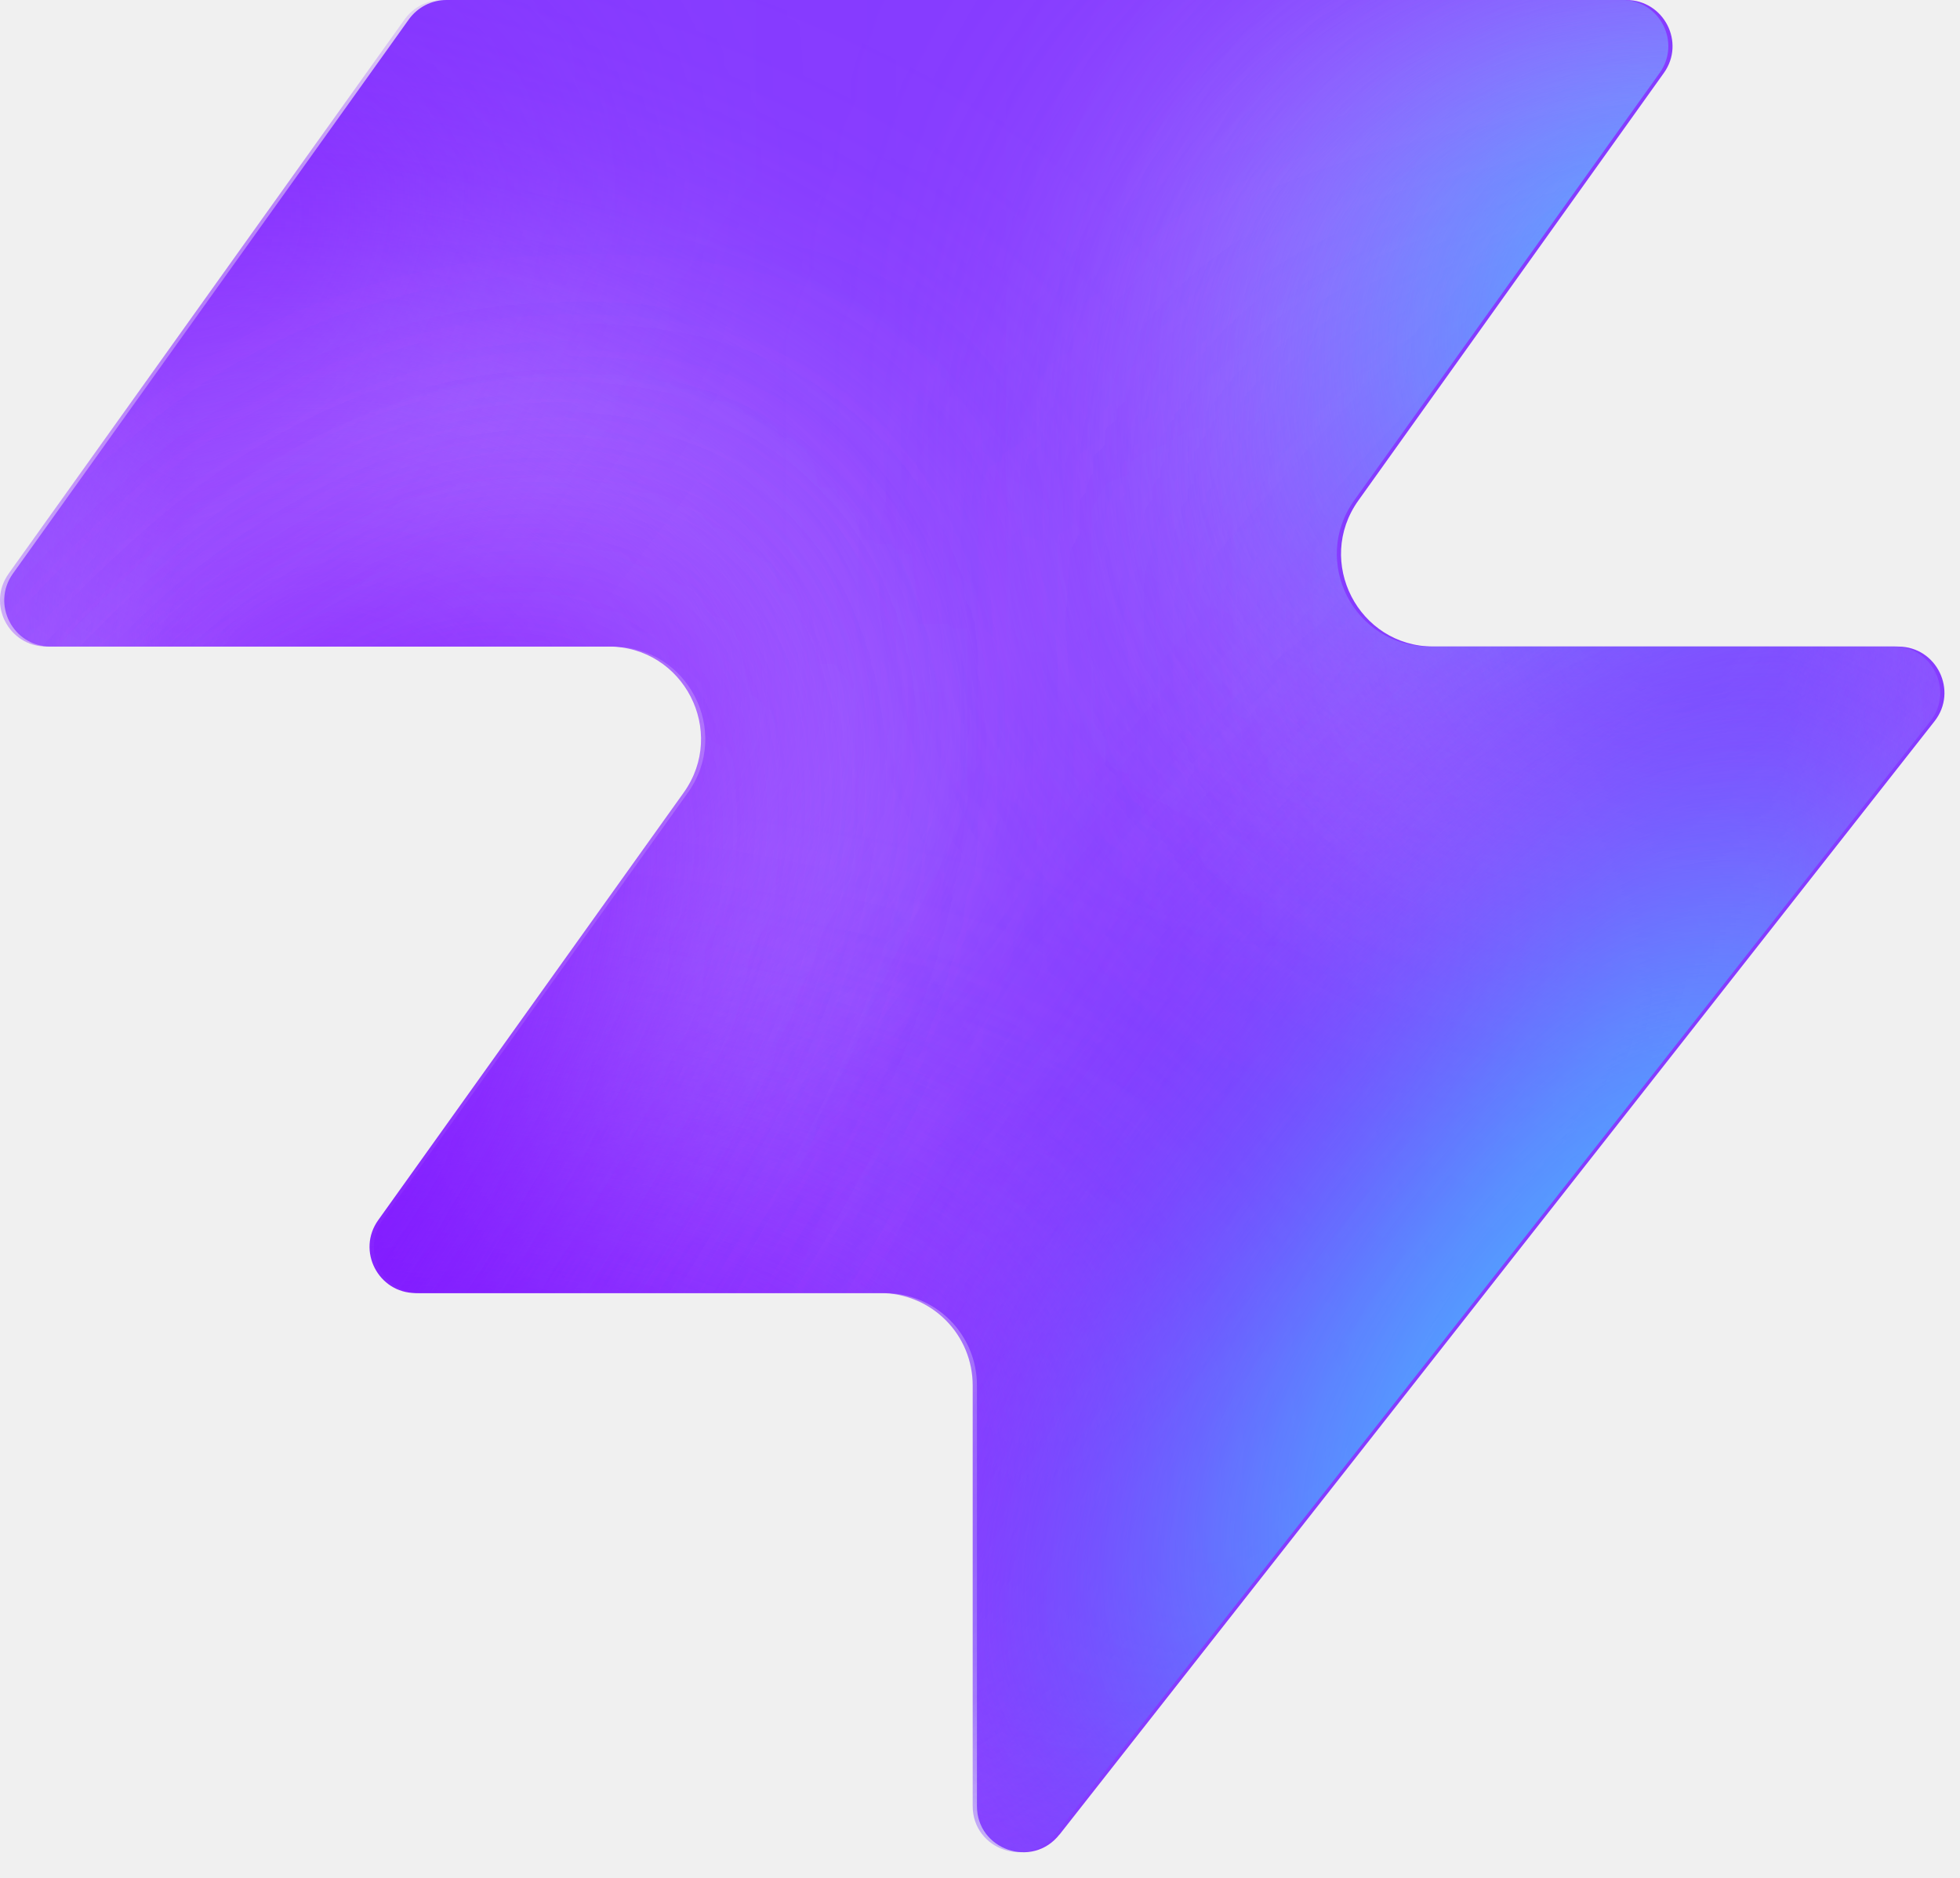
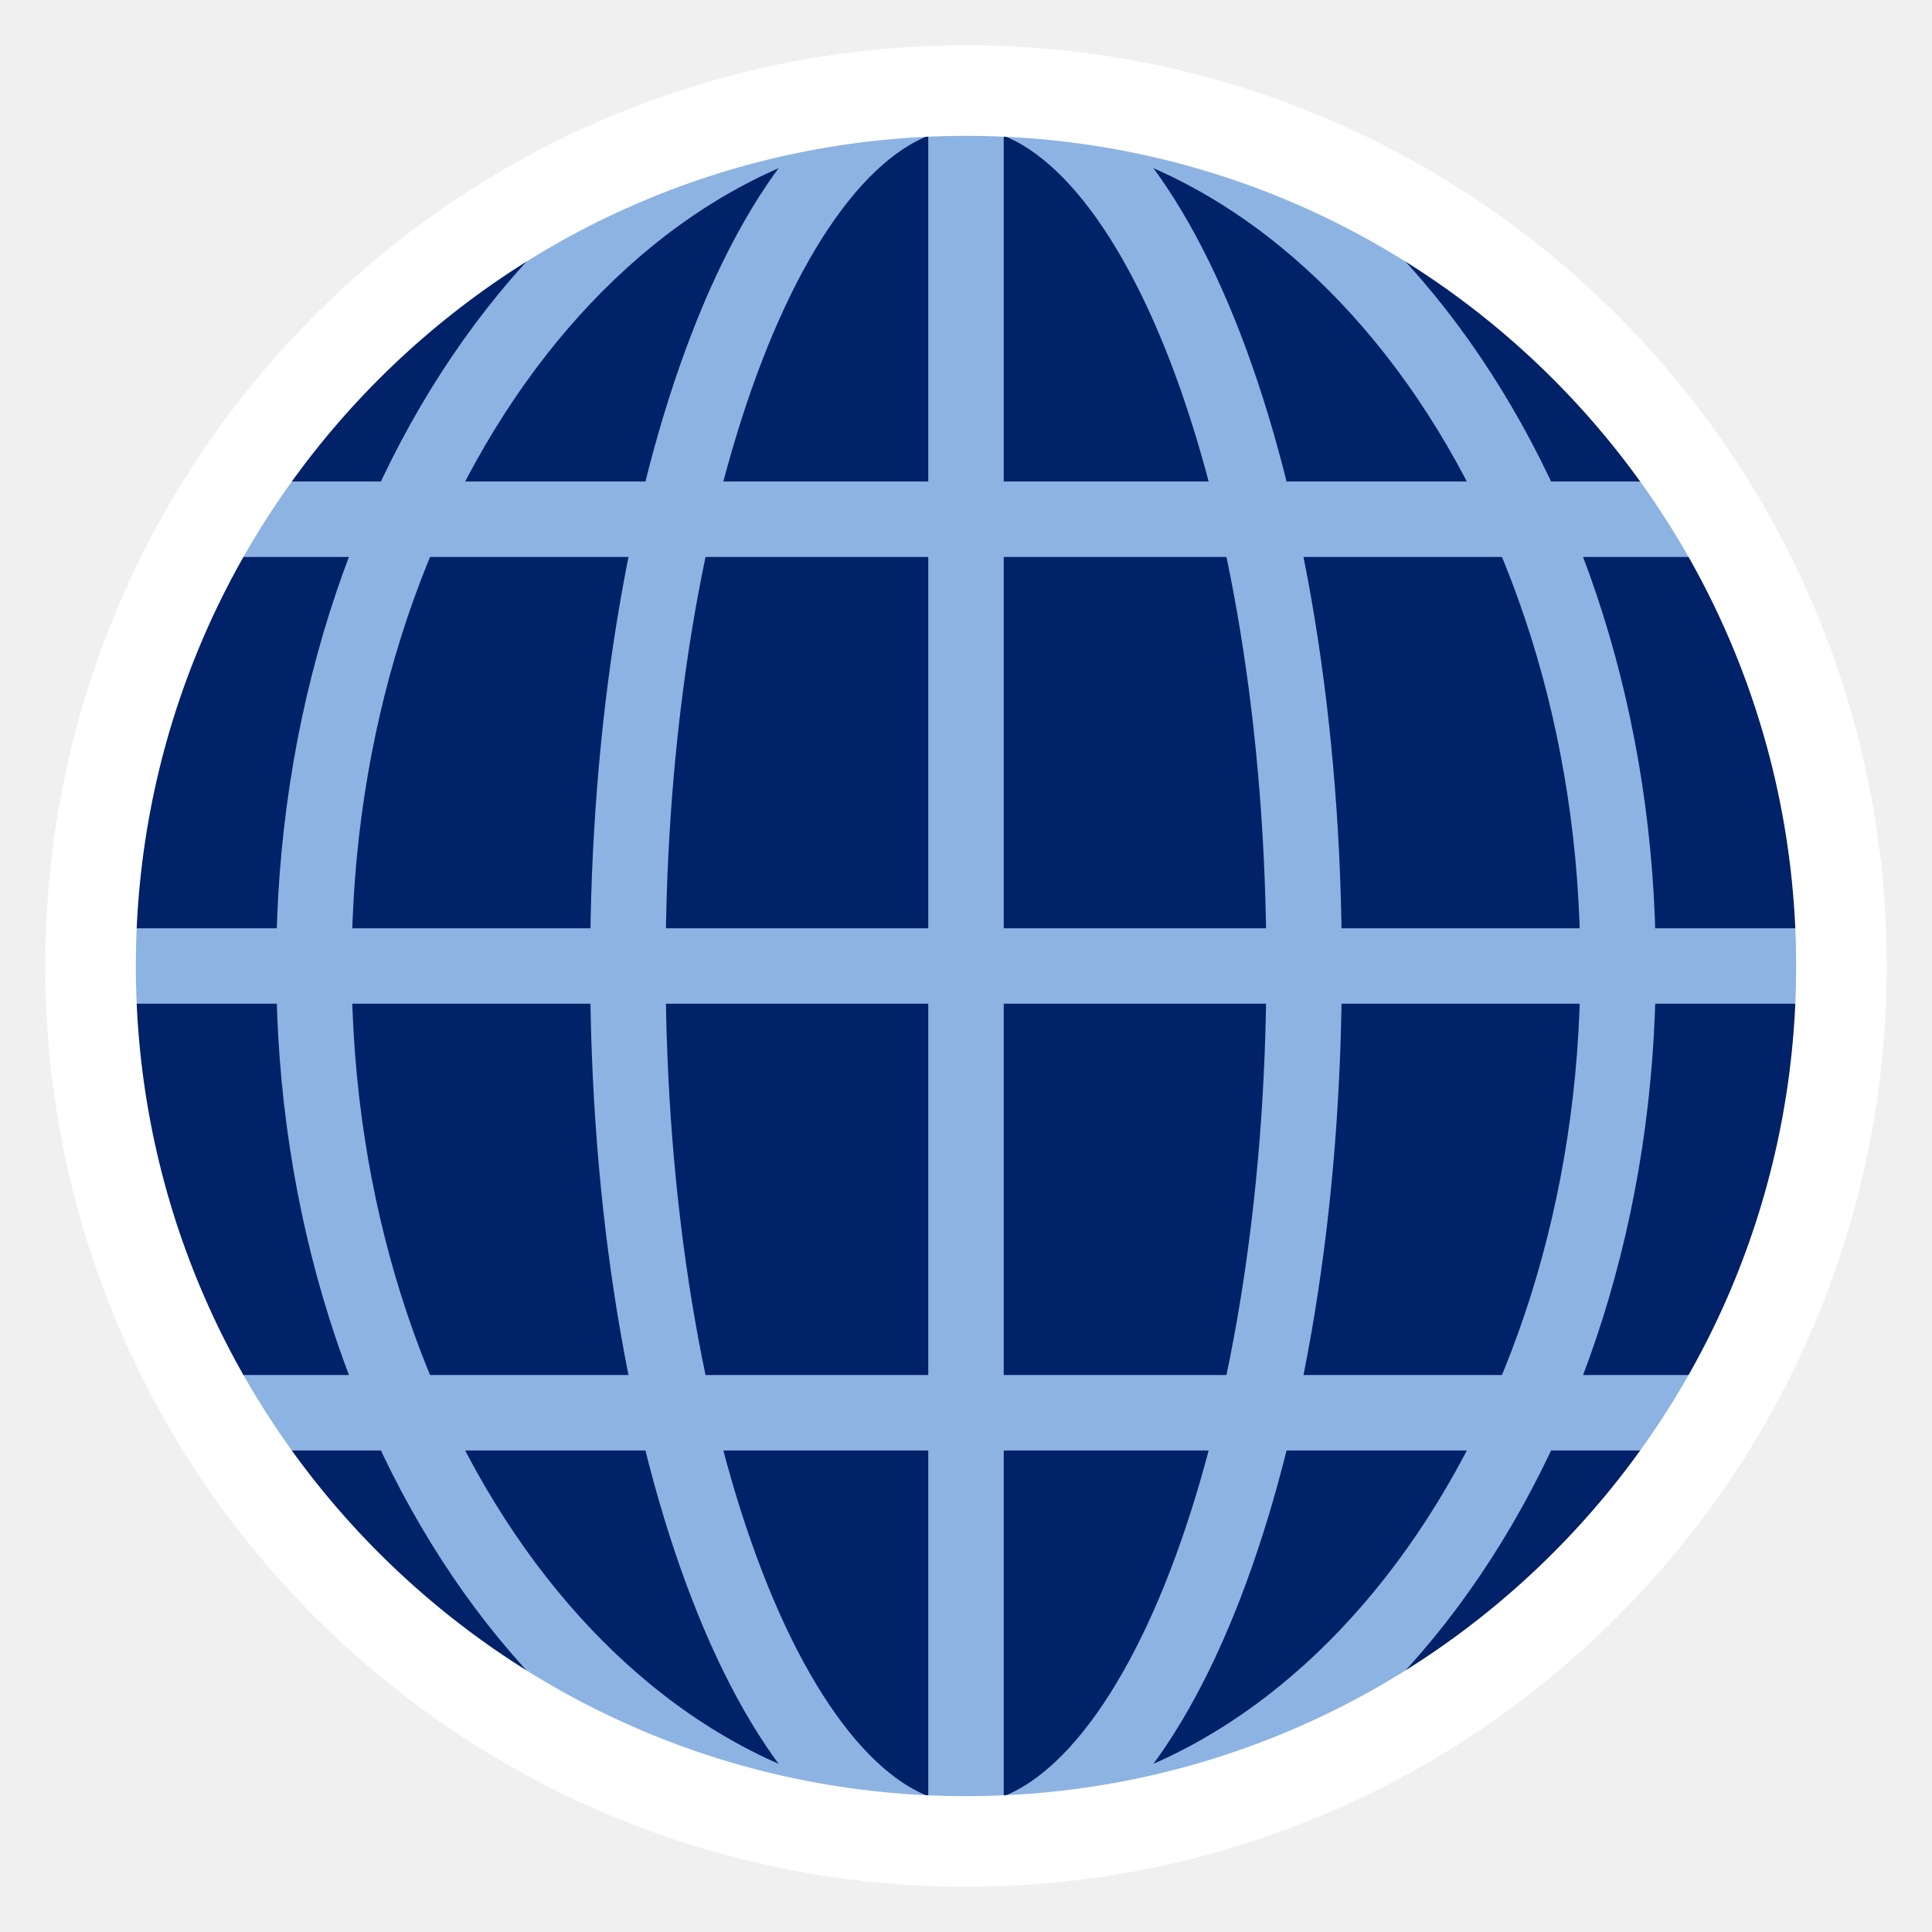
- <svg xmlns="http://www.w3.org/2000/svg" width="48" height="46" fill="none" viewBox="0 0 48 46">
-   <path fill="#863bff" d="M25.946 44.938c-.664.845-2.021.375-2.021-.698V33.937a2.26 2.26 0 0 0-2.262-2.262H10.287c-.92 0-1.456-1.04-.92-1.788l7.48-10.471c1.07-1.497 0-3.578-1.842-3.578H1.237c-.92 0-1.456-1.04-.92-1.788L10.013.474c.214-.297.556-.474.92-.474h28.894c.92 0 1.456 1.04.92 1.788l-7.48 10.471c-1.07 1.498 0 3.579 1.842 3.579h11.377c.943 0 1.473 1.088.89 1.83L25.947 44.94z" style="fill:#863bff;fill:color(display-p3 .525 .23 1);fill-opacity:1" />
-   <mask id="a" width="48" height="46" x="0" y="0" maskUnits="userSpaceOnUse" style="mask-type:alpha">
-     <path fill="#000" d="M25.842 44.938c-.664.844-2.021.375-2.021-.698V33.937a2.26 2.26 0 0 0-2.262-2.262H10.183c-.92 0-1.456-1.04-.92-1.788l7.48-10.471c1.07-1.498 0-3.579-1.842-3.579H1.133c-.92 0-1.456-1.04-.92-1.787L9.91.473c.214-.297.556-.474.92-.474h28.894c.92 0 1.456 1.04.92 1.788l-7.48 10.471c-1.07 1.498 0 3.578 1.842 3.578h11.377c.943 0 1.473 1.088.89 1.832L25.843 44.94z" style="fill:#000;fill-opacity:1" />
-   </mask>
-   <g mask="url(#a)">
-     <g filter="url(#b)">
-       <ellipse cx="5.508" cy="14.704" fill="#ede6ff" rx="5.508" ry="14.704" style="fill:#ede6ff;fill:color(display-p3 .927 .903 1);fill-opacity:1" transform="matrix(.00324 1 1 -.00324 -4.47 31.516)" />
-     </g>
-     <g filter="url(#c)">
-       <ellipse cx="10.399" cy="29.851" fill="#ede6ff" rx="10.399" ry="29.851" style="fill:#ede6ff;fill:color(display-p3 .927 .903 1);fill-opacity:1" transform="matrix(.00324 1 1 -.00324 -39.328 7.883)" />
-     </g>
-     <g filter="url(#d)">
-       <ellipse cx="5.508" cy="30.487" fill="#7e14ff" rx="5.508" ry="30.487" style="fill:#7e14ff;fill:color(display-p3 .492 .077 1);fill-opacity:1" transform="rotate(89.814 -25.913 -14.639)scale(1 -1)" />
-     </g>
-     <g filter="url(#e)">
-       <ellipse cx="5.508" cy="30.599" fill="#7e14ff" rx="5.508" ry="30.599" style="fill:#7e14ff;fill:color(display-p3 .492 .077 1);fill-opacity:1" transform="rotate(89.814 -32.644 -3.334)scale(1 -1)" />
-     </g>
-     <g filter="url(#f)">
-       <ellipse cx="5.508" cy="30.599" fill="#7e14ff" rx="5.508" ry="30.599" style="fill:#7e14ff;fill:color(display-p3 .492 .077 1);fill-opacity:1" transform="matrix(.00324 1 1 -.00324 -34.34 30.47)" />
-     </g>
-     <g filter="url(#g)">
-       <ellipse cx="14.072" cy="22.078" fill="#ede6ff" rx="14.072" ry="22.078" style="fill:#ede6ff;fill:color(display-p3 .927 .903 1);fill-opacity:1" transform="rotate(93.35 24.506 48.493)scale(-1 1)" />
-     </g>
-     <g filter="url(#h)">
-       <ellipse cx="3.47" cy="21.501" fill="#7e14ff" rx="3.47" ry="21.501" style="fill:#7e14ff;fill:color(display-p3 .492 .077 1);fill-opacity:1" transform="rotate(89.009 28.708 47.59)scale(-1 1)" />
-     </g>
-     <g filter="url(#i)">
-       <ellipse cx="3.47" cy="21.501" fill="#7e14ff" rx="3.47" ry="21.501" style="fill:#7e14ff;fill:color(display-p3 .492 .077 1);fill-opacity:1" transform="rotate(89.009 28.708 47.59)scale(-1 1)" />
-     </g>
-     <g filter="url(#j)">
-       <ellipse cx=".387" cy="8.972" fill="#7e14ff" rx="4.407" ry="29.108" style="fill:#7e14ff;fill:color(display-p3 .492 .077 1);fill-opacity:1" transform="rotate(39.51 .387 8.972)" />
-     </g>
-     <g filter="url(#k)">
-       <ellipse cx="47.523" cy="-6.092" fill="#7e14ff" rx="4.407" ry="29.108" style="fill:#7e14ff;fill:color(display-p3 .492 .077 1);fill-opacity:1" transform="rotate(37.892 47.523 -6.092)" />
-     </g>
-     <g filter="url(#l)">
-       <ellipse cx="41.412" cy="6.333" fill="#47bfff" rx="5.971" ry="9.665" style="fill:#47bfff;fill:color(display-p3 .28 .748 1);fill-opacity:1" transform="rotate(37.892 41.412 6.333)" />
-     </g>
-     <g filter="url(#m)">
-       <ellipse cx="-1.879" cy="38.332" fill="#7e14ff" rx="4.407" ry="29.108" style="fill:#7e14ff;fill:color(display-p3 .492 .077 1);fill-opacity:1" transform="rotate(37.892 -1.88 38.332)" />
-     </g>
-     <g filter="url(#n)">
-       <ellipse cx="-1.879" cy="38.332" fill="#7e14ff" rx="4.407" ry="29.108" style="fill:#7e14ff;fill:color(display-p3 .492 .077 1);fill-opacity:1" transform="rotate(37.892 -1.88 38.332)" />
-     </g>
-     <g filter="url(#o)">
-       <ellipse cx="35.651" cy="29.907" fill="#7e14ff" rx="4.407" ry="29.108" style="fill:#7e14ff;fill:color(display-p3 .492 .077 1);fill-opacity:1" transform="rotate(37.892 35.651 29.907)" />
-     </g>
-     <g filter="url(#p)">
-       <ellipse cx="38.418" cy="32.4" fill="#47bfff" rx="5.971" ry="15.297" style="fill:#47bfff;fill:color(display-p3 .28 .748 1);fill-opacity:1" transform="rotate(37.892 38.418 32.4)" />
-     </g>
+ <svg xmlns="http://www.w3.org/2000/svg" viewBox="0 0 32 32" role="img" aria-label="Globe">
+   <defs>
+     <clipPath id="disc">
+       <circle cx="16" cy="16" r="14.5" />
+     </clipPath>
+   </defs>
+   <circle cx="16" cy="16" r="14.5" fill="#012169" />
+   <g clip-path="url(#disc)" fill="none" stroke="#8db3e2" stroke-width="1.25">
+     <line x1="1.5" y1="16" x2="30.5" y2="16" />
+     <line x1="1.5" y1="8.6" x2="30.5" y2="8.6" />
+     <line x1="1.5" y1="23.4" x2="30.5" y2="23.4" />
+     <line x1="16" y1="1.5" x2="16" y2="30.5" />
+     <ellipse cx="16" cy="16" rx="5.6" ry="14.5" />
+     <ellipse cx="16" cy="16" rx="10.8" ry="14.5" />
  </g>
-   <defs>
-     <filter id="b" width="60.045" height="41.654" x="-19.77" y="16.149" color-interpolation-filters="sRGB" filterUnits="userSpaceOnUse">
-       <feFlood flood-opacity="0" result="BackgroundImageFix" />
-       <feBlend in="SourceGraphic" in2="BackgroundImageFix" result="shape" />
-       <feGaussianBlur result="effect1_foregroundBlur_2002_17158" stdDeviation="7.659" />
-     </filter>
-     <filter id="c" width="90.34" height="51.437" x="-54.613" y="-7.533" color-interpolation-filters="sRGB" filterUnits="userSpaceOnUse">
-       <feFlood flood-opacity="0" result="BackgroundImageFix" />
-       <feBlend in="SourceGraphic" in2="BackgroundImageFix" result="shape" />
-       <feGaussianBlur result="effect1_foregroundBlur_2002_17158" stdDeviation="7.659" />
-     </filter>
-     <filter id="d" width="79.355" height="29.4" x="-49.64" y="2.03" color-interpolation-filters="sRGB" filterUnits="userSpaceOnUse">
-       <feFlood flood-opacity="0" result="BackgroundImageFix" />
-       <feBlend in="SourceGraphic" in2="BackgroundImageFix" result="shape" />
-       <feGaussianBlur result="effect1_foregroundBlur_2002_17158" stdDeviation="4.596" />
-     </filter>
-     <filter id="e" width="79.579" height="29.4" x="-45.045" y="20.029" color-interpolation-filters="sRGB" filterUnits="userSpaceOnUse">
-       <feFlood flood-opacity="0" result="BackgroundImageFix" />
-       <feBlend in="SourceGraphic" in2="BackgroundImageFix" result="shape" />
-       <feGaussianBlur result="effect1_foregroundBlur_2002_17158" stdDeviation="4.596" />
-     </filter>
-     <filter id="f" width="79.579" height="29.4" x="-43.513" y="21.178" color-interpolation-filters="sRGB" filterUnits="userSpaceOnUse">
-       <feFlood flood-opacity="0" result="BackgroundImageFix" />
-       <feBlend in="SourceGraphic" in2="BackgroundImageFix" result="shape" />
-       <feGaussianBlur result="effect1_foregroundBlur_2002_17158" stdDeviation="4.596" />
-     </filter>
-     <filter id="g" width="74.749" height="58.852" x="15.756" y="-17.901" color-interpolation-filters="sRGB" filterUnits="userSpaceOnUse">
-       <feFlood flood-opacity="0" result="BackgroundImageFix" />
-       <feBlend in="SourceGraphic" in2="BackgroundImageFix" result="shape" />
-       <feGaussianBlur result="effect1_foregroundBlur_2002_17158" stdDeviation="7.659" />
-     </filter>
-     <filter id="h" width="61.377" height="25.362" x="23.548" y="2.284" color-interpolation-filters="sRGB" filterUnits="userSpaceOnUse">
-       <feFlood flood-opacity="0" result="BackgroundImageFix" />
-       <feBlend in="SourceGraphic" in2="BackgroundImageFix" result="shape" />
-       <feGaussianBlur result="effect1_foregroundBlur_2002_17158" stdDeviation="4.596" />
-     </filter>
-     <filter id="i" width="61.377" height="25.362" x="23.548" y="2.284" color-interpolation-filters="sRGB" filterUnits="userSpaceOnUse">
-       <feFlood flood-opacity="0" result="BackgroundImageFix" />
-       <feBlend in="SourceGraphic" in2="BackgroundImageFix" result="shape" />
-       <feGaussianBlur result="effect1_foregroundBlur_2002_17158" stdDeviation="4.596" />
-     </filter>
-     <filter id="j" width="56.045" height="63.649" x="-27.636" y="-22.853" color-interpolation-filters="sRGB" filterUnits="userSpaceOnUse">
-       <feFlood flood-opacity="0" result="BackgroundImageFix" />
-       <feBlend in="SourceGraphic" in2="BackgroundImageFix" result="shape" />
-       <feGaussianBlur result="effect1_foregroundBlur_2002_17158" stdDeviation="4.596" />
-     </filter>
-     <filter id="k" width="54.814" height="64.646" x="20.116" y="-38.415" color-interpolation-filters="sRGB" filterUnits="userSpaceOnUse">
-       <feFlood flood-opacity="0" result="BackgroundImageFix" />
-       <feBlend in="SourceGraphic" in2="BackgroundImageFix" result="shape" />
-       <feGaussianBlur result="effect1_foregroundBlur_2002_17158" stdDeviation="4.596" />
-     </filter>
-     <filter id="l" width="33.541" height="35.313" x="24.641" y="-11.323" color-interpolation-filters="sRGB" filterUnits="userSpaceOnUse">
-       <feFlood flood-opacity="0" result="BackgroundImageFix" />
-       <feBlend in="SourceGraphic" in2="BackgroundImageFix" result="shape" />
-       <feGaussianBlur result="effect1_foregroundBlur_2002_17158" stdDeviation="4.596" />
-     </filter>
-     <filter id="m" width="54.814" height="64.646" x="-29.286" y="6.009" color-interpolation-filters="sRGB" filterUnits="userSpaceOnUse">
-       <feFlood flood-opacity="0" result="BackgroundImageFix" />
-       <feBlend in="SourceGraphic" in2="BackgroundImageFix" result="shape" />
-       <feGaussianBlur result="effect1_foregroundBlur_2002_17158" stdDeviation="4.596" />
-     </filter>
-     <filter id="n" width="54.814" height="64.646" x="-29.286" y="6.009" color-interpolation-filters="sRGB" filterUnits="userSpaceOnUse">
-       <feFlood flood-opacity="0" result="BackgroundImageFix" />
-       <feBlend in="SourceGraphic" in2="BackgroundImageFix" result="shape" />
-       <feGaussianBlur result="effect1_foregroundBlur_2002_17158" stdDeviation="4.596" />
-     </filter>
-     <filter id="o" width="54.814" height="64.646" x="8.244" y="-2.416" color-interpolation-filters="sRGB" filterUnits="userSpaceOnUse">
-       <feFlood flood-opacity="0" result="BackgroundImageFix" />
-       <feBlend in="SourceGraphic" in2="BackgroundImageFix" result="shape" />
-       <feGaussianBlur result="effect1_foregroundBlur_2002_17158" stdDeviation="4.596" />
-     </filter>
-     <filter id="p" width="39.409" height="43.623" x="18.713" y="10.588" color-interpolation-filters="sRGB" filterUnits="userSpaceOnUse">
-       <feFlood flood-opacity="0" result="BackgroundImageFix" />
-       <feBlend in="SourceGraphic" in2="BackgroundImageFix" result="shape" />
-       <feGaussianBlur result="effect1_foregroundBlur_2002_17158" stdDeviation="4.596" />
-     </filter>
-   </defs>
+   <circle cx="16" cy="16" r="14.5" fill="none" stroke="#ffffff" stroke-width="1.5" />
</svg>
